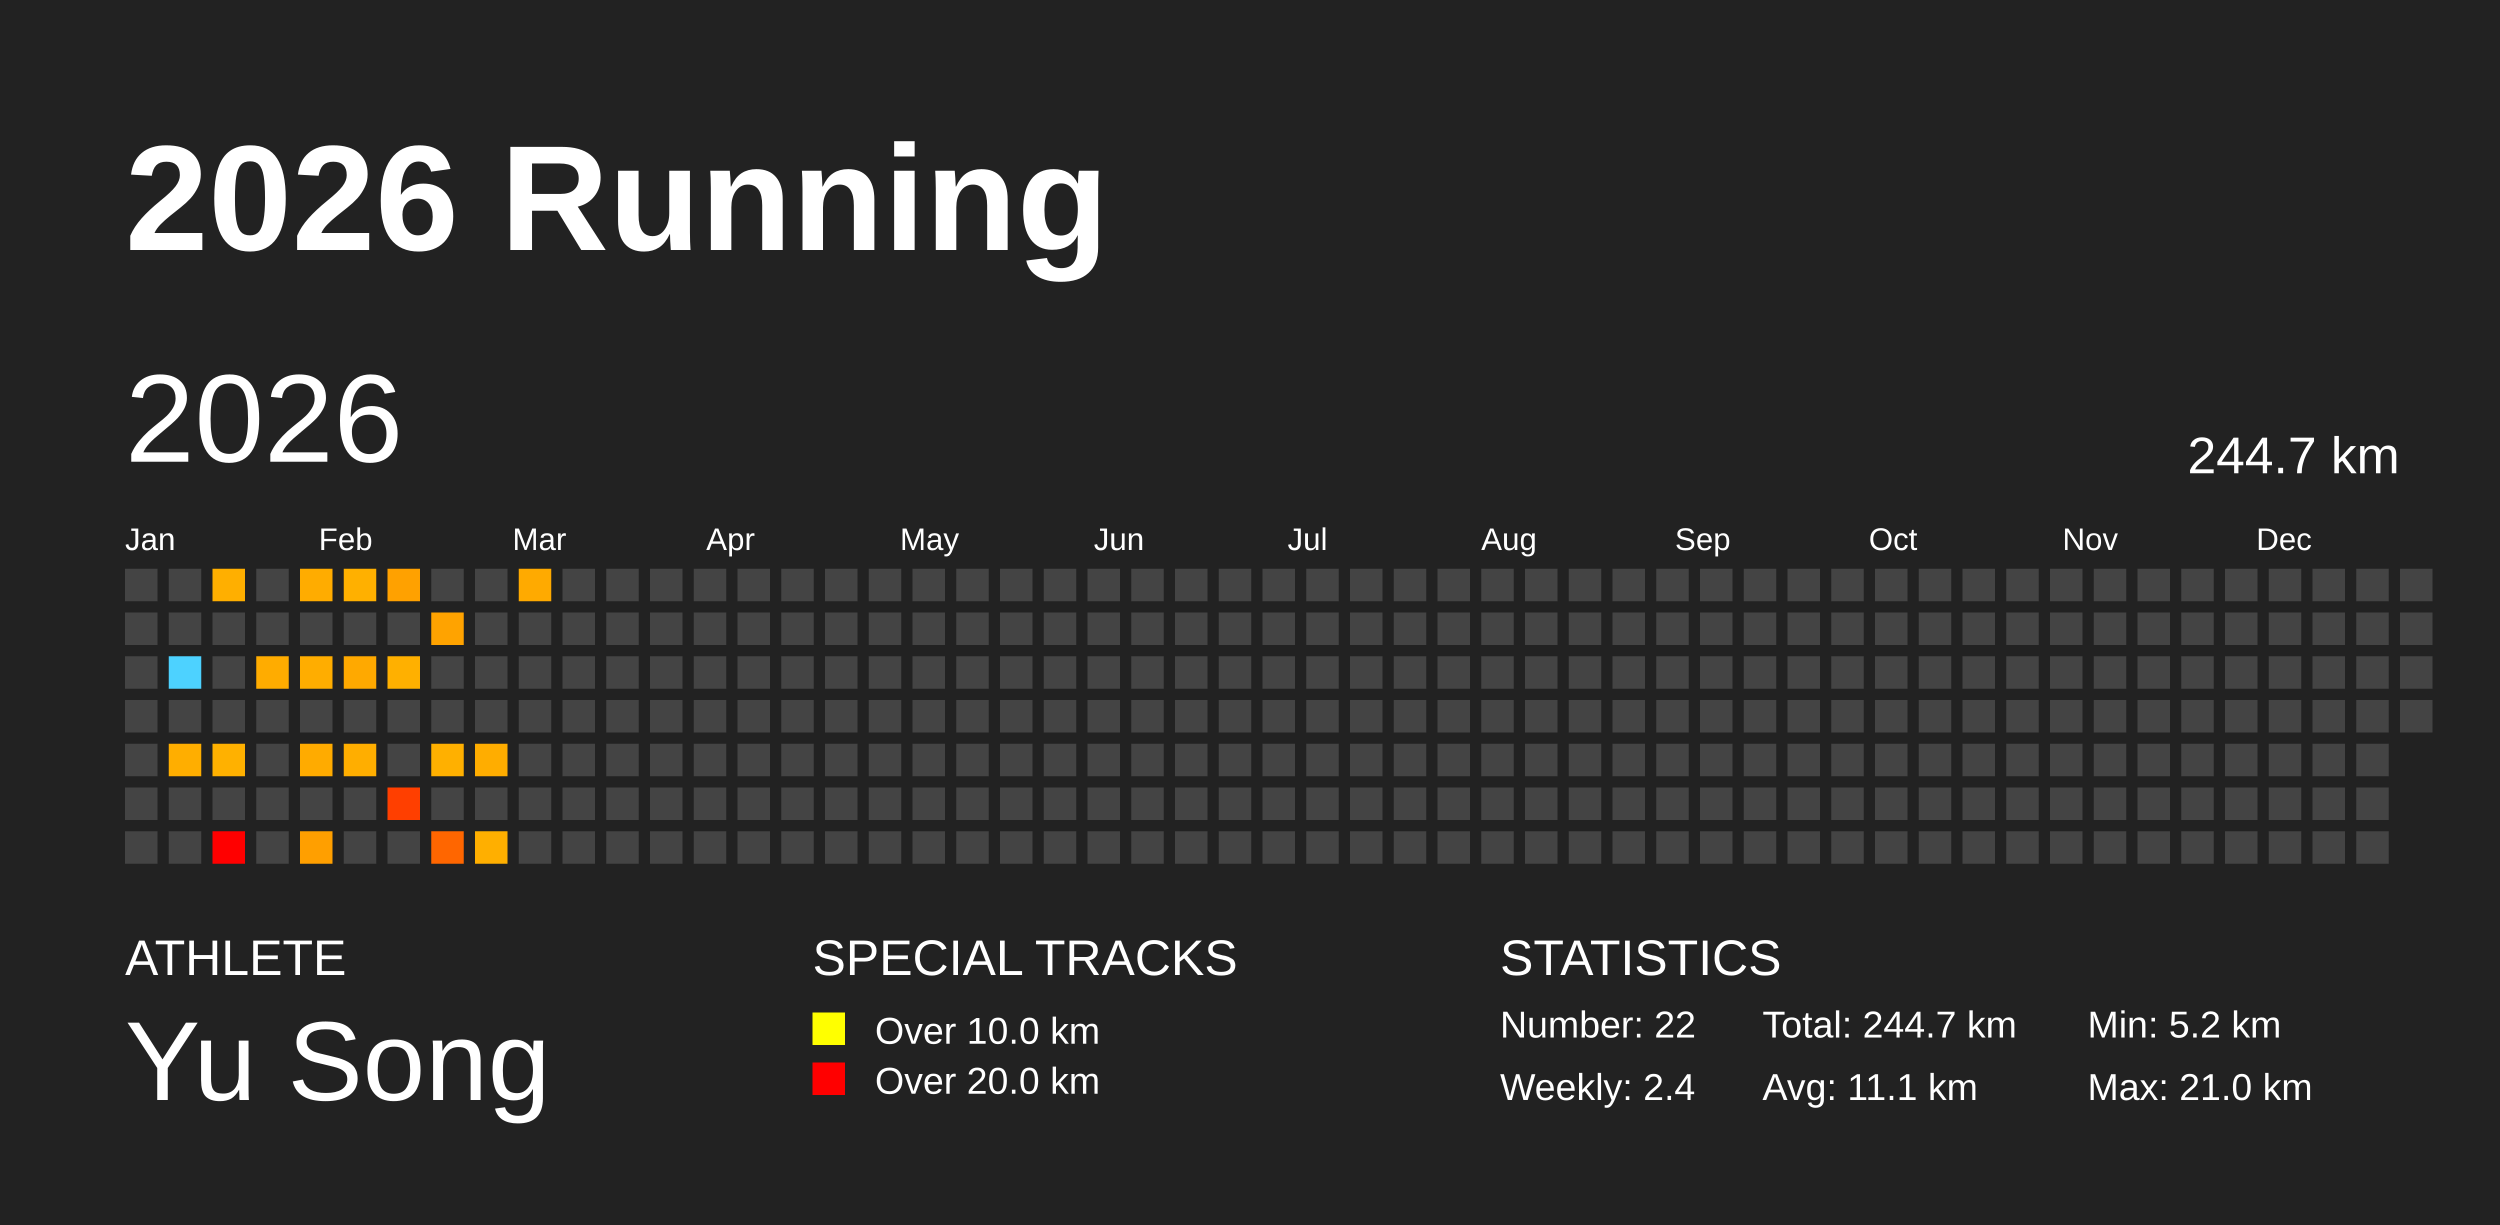
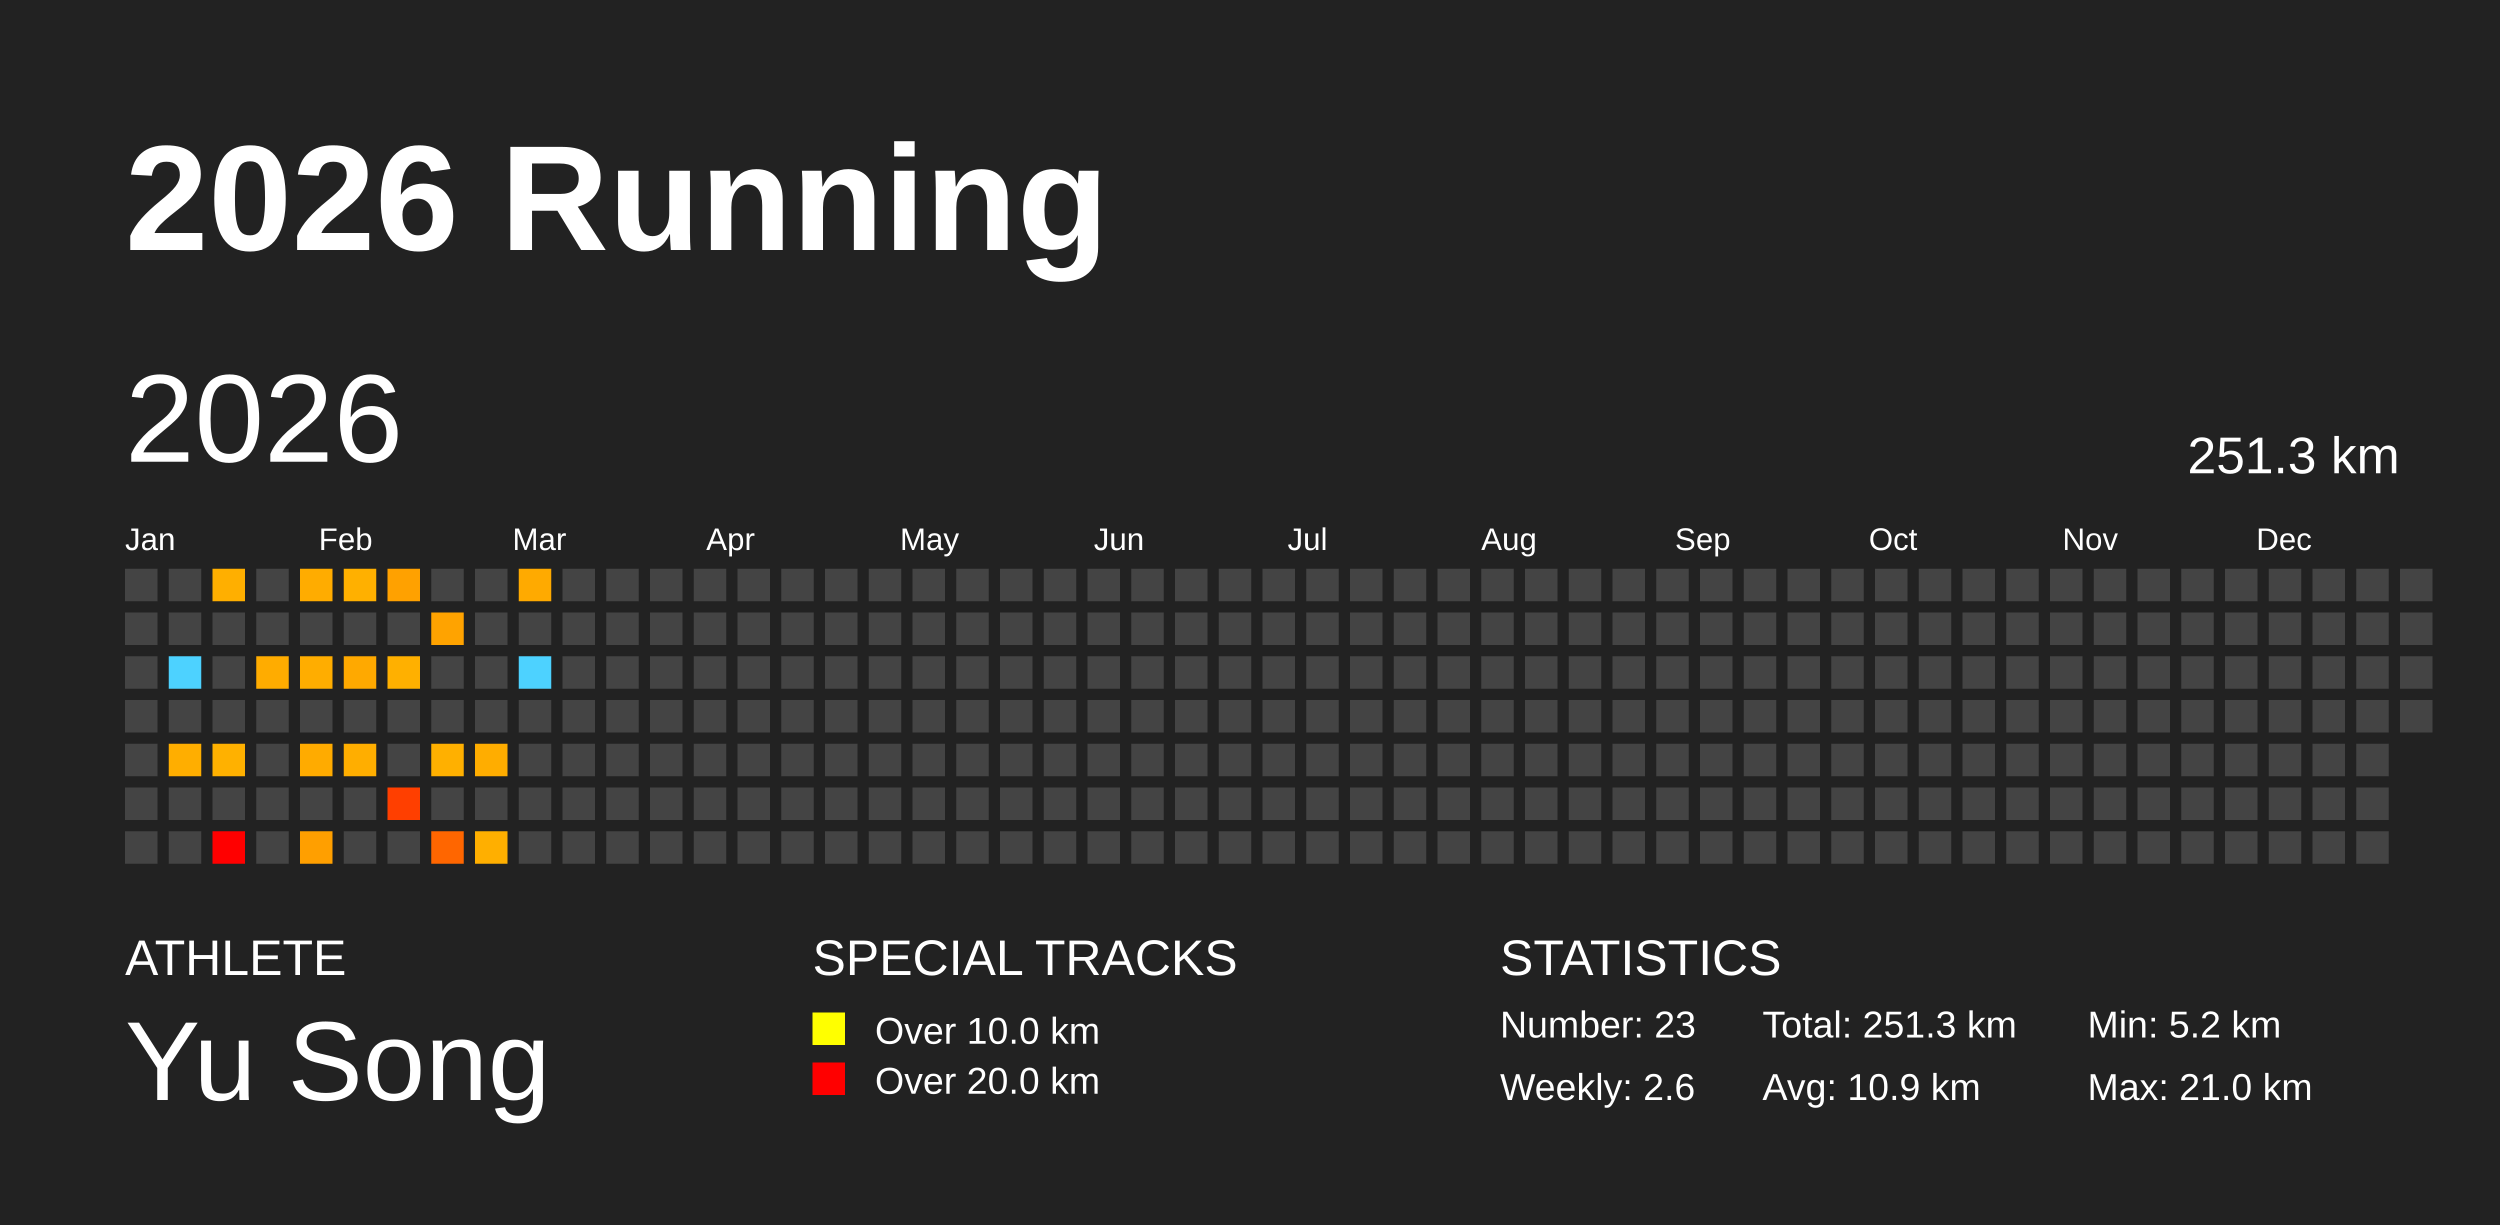
<svg xmlns="http://www.w3.org/2000/svg" baseProfile="full" height="98mm" version="1.1" viewBox="0,0,200,98" width="200mm">
  <defs />
  <rect fill="#222222" height="98" width="200" x="0" y="0" />
  <text fill="#FFFFFF" style="font-size:12px; font-family:Arial; font-weight:bold;" x="10" y="20">2026 Running</text>
  <text fill="#FFFFFF" style="font-size:4px; font-family:Arial" x="10" y="78">ATHLETE</text>
  <text fill="#FFFFFF" style="font-size:9px; font-family:Arial" x="10" y="88">Yu Song</text>
  <text fill="#FFFFFF" style="font-size:4px; font-family:Arial" x="65" y="78">SPECIAL TRACKS</text>
  <rect fill="yellow" height="2.6" width="2.6" x="65" y="81" />
  <text fill="#FFFFFF" style="font-size:3px; font-family:Arial" x="70" y="83.5">Over 10.0 km</text>
  <rect fill="red" height="2.6" width="2.6" x="65" y="85" />
  <text fill="#FFFFFF" style="font-size:3px; font-family:Arial" x="70" y="87.5">Over 20.0 km</text>
  <text fill="#FFFFFF" style="font-size:4px; font-family:Arial" x="120" y="78">STATISTICS</text>
-   <text fill="#FFFFFF" style="font-size:3px; font-family:Arial" x="120" y="83">Number: 22</text>
-   <text fill="#FFFFFF" style="font-size:3px; font-family:Arial" x="120" y="88">Weekly: 2.4</text>
-   <text fill="#FFFFFF" style="font-size:3px; font-family:Arial" x="141" y="83">Total: 244.7 km</text>
-   <text fill="#FFFFFF" style="font-size:3px; font-family:Arial" x="141" y="88">Avg: 11.1 km</text>
+   <text fill="#FFFFFF" style="font-size:3px; font-family:Arial" x="120" y="83">Number: 23</text>
+   <text fill="#FFFFFF" style="font-size:3px; font-family:Arial" x="120" y="88">Weekly: 2.6</text>
+   <text fill="#FFFFFF" style="font-size:3px; font-family:Arial" x="141" y="83">Total: 251.3 km</text>
+   <text fill="#FFFFFF" style="font-size:3px; font-family:Arial" x="141" y="88">Avg: 10.9 km</text>
  <text fill="#FFFFFF" style="font-size:3px; font-family:Arial" x="167" y="83">Min: 5.2 km</text>
  <text fill="#FFFFFF" style="font-size:3px; font-family:Arial" x="167" y="88">Max: 21.0 km</text>
  <text dominant-baseline="hanging" fill="#FFFFFF" style="font-size:10.0px; font-family:Arial;" x="10" y="30">2026</text>
-   <text dominant-baseline="hanging" fill="#FFFFFF" style="font-size:4.125px; font-family:Arial;" x="175" y="35">244.7 km</text>
+   <text dominant-baseline="hanging" fill="#FFFFFF" style="font-size:4.125px; font-family:Arial;" x="175" y="35">251.3 km</text>
  <text fill="#FFFFFF" style="font-size:2.5px; font-family:Arial" x="10.0" y="44">Jan</text>
  <text fill="#FFFFFF" style="font-size:2.5px; font-family:Arial" x="25.5" y="44">Feb</text>
  <text fill="#FFFFFF" style="font-size:2.5px; font-family:Arial" x="41.0" y="44">Mar</text>
  <text fill="#FFFFFF" style="font-size:2.5px; font-family:Arial" x="56.5" y="44">Apr</text>
  <text fill="#FFFFFF" style="font-size:2.5px; font-family:Arial" x="72.0" y="44">May</text>
  <text fill="#FFFFFF" style="font-size:2.5px; font-family:Arial" x="87.5" y="44">Jun</text>
  <text fill="#FFFFFF" style="font-size:2.5px; font-family:Arial" x="103.0" y="44">Jul</text>
  <text fill="#FFFFFF" style="font-size:2.5px; font-family:Arial" x="118.5" y="44">Aug</text>
  <text fill="#FFFFFF" style="font-size:2.5px; font-family:Arial" x="134.0" y="44">Sep</text>
  <text fill="#FFFFFF" style="font-size:2.5px; font-family:Arial" x="149.5" y="44">Oct</text>
  <text fill="#FFFFFF" style="font-size:2.5px; font-family:Arial" x="165.0" y="44">Nov</text>
  <text fill="#FFFFFF" style="font-size:2.5px; font-family:Arial" x="180.5" y="44">Dec</text>
  <rect fill="#444444" height="2.6" width="2.6" x="10.0" y="45.5" />
  <rect fill="#444444" height="2.6" width="2.6" x="10.0" y="49.0" />
  <rect fill="#444444" height="2.6" width="2.6" x="10.0" y="52.5" />
  <rect fill="#444444" height="2.6" width="2.6" x="10.0" y="56.0" />
  <rect fill="#444444" height="2.6" width="2.6" x="10.0" y="59.5" />
  <rect fill="#444444" height="2.6" width="2.6" x="10.0" y="63.0" />
  <rect fill="#444444" height="2.6" width="2.6" x="10.0" y="66.5" />
  <rect fill="#444444" height="2.6" width="2.6" x="13.5" y="45.5" />
  <rect fill="#444444" height="2.6" width="2.6" x="13.5" y="49.0" />
  <rect fill="#4dd2ff" height="2.6" width="2.6" x="13.5" y="52.5" />
  <rect fill="#444444" height="2.6" width="2.6" x="13.5" y="56.0" />
  <rect fill="#ffae00" height="2.6" width="2.6" x="13.5" y="59.5" />
  <rect fill="#444444" height="2.6" width="2.6" x="13.5" y="63.0" />
  <rect fill="#444444" height="2.6" width="2.6" x="13.5" y="66.5" />
  <rect fill="#ffaf00" height="2.6" width="2.6" x="17.0" y="45.5" />
  <rect fill="#444444" height="2.6" width="2.6" x="17.0" y="49.0" />
  <rect fill="#444444" height="2.6" width="2.6" x="17.0" y="52.5" />
  <rect fill="#444444" height="2.6" width="2.6" x="17.0" y="56.0" />
  <rect fill="#ffb100" height="2.6" width="2.6" x="17.0" y="59.5" />
  <rect fill="#444444" height="2.6" width="2.6" x="17.0" y="63.0" />
  <rect fill="red" height="2.6" width="2.6" x="17.0" y="66.5" />
  <rect fill="#444444" height="2.6" width="2.6" x="20.5" y="45.5" />
  <rect fill="#444444" height="2.6" width="2.6" x="20.5" y="49.0" />
  <rect fill="#ffac00" height="2.6" width="2.6" x="20.5" y="52.5" />
  <rect fill="#444444" height="2.6" width="2.6" x="20.5" y="56.0" />
  <rect fill="#444444" height="2.6" width="2.6" x="20.5" y="59.5" />
  <rect fill="#444444" height="2.6" width="2.6" x="20.5" y="63.0" />
  <rect fill="#444444" height="2.6" width="2.6" x="20.5" y="66.5" />
  <rect fill="#ffac00" height="2.6" width="2.6" x="24.0" y="45.5" />
  <rect fill="#444444" height="2.6" width="2.6" x="24.0" y="49.0" />
  <rect fill="#ffad00" height="2.6" width="2.6" x="24.0" y="52.5" />
  <rect fill="#444444" height="2.6" width="2.6" x="24.0" y="56.0" />
  <rect fill="#ffab00" height="2.6" width="2.6" x="24.0" y="59.5" />
  <rect fill="#444444" height="2.6" width="2.6" x="24.0" y="63.0" />
  <rect fill="#ff9f00" height="2.6" width="2.6" x="24.0" y="66.5" />
  <rect fill="#ffb000" height="2.6" width="2.6" x="27.5" y="45.5" />
  <rect fill="#444444" height="2.6" width="2.6" x="27.5" y="49.0" />
  <rect fill="#ffa900" height="2.6" width="2.6" x="27.5" y="52.5" />
  <rect fill="#444444" height="2.6" width="2.6" x="27.5" y="56.0" />
  <rect fill="#ffae00" height="2.6" width="2.6" x="27.5" y="59.5" />
  <rect fill="#444444" height="2.6" width="2.6" x="27.5" y="63.0" />
  <rect fill="#444444" height="2.6" width="2.6" x="27.5" y="66.5" />
  <rect fill="#ffa100" height="2.6" width="2.6" x="31.0" y="45.5" />
  <rect fill="#444444" height="2.6" width="2.6" x="31.0" y="49.0" />
  <rect fill="#ffb000" height="2.6" width="2.6" x="31.0" y="52.5" />
  <rect fill="#444444" height="2.6" width="2.6" x="31.0" y="56.0" />
  <rect fill="#444444" height="2.6" width="2.6" x="31.0" y="59.5" />
  <rect fill="#ff3f00" height="2.6" width="2.6" x="31.0" y="63.0" />
  <rect fill="#444444" height="2.6" width="2.6" x="31.0" y="66.5" />
  <rect fill="#444444" height="2.6" width="2.6" x="34.5" y="45.5" />
  <rect fill="#ffa300" height="2.6" width="2.6" x="34.5" y="49.0" />
  <rect fill="#444444" height="2.6" width="2.6" x="34.5" y="52.5" />
  <rect fill="#444444" height="2.6" width="2.6" x="34.5" y="56.0" />
  <rect fill="#ffb000" height="2.6" width="2.6" x="34.5" y="59.5" />
  <rect fill="#444444" height="2.6" width="2.6" x="34.5" y="63.0" />
  <rect fill="#ff6600" height="2.6" width="2.6" x="34.5" y="66.5" />
  <rect fill="#444444" height="2.6" width="2.6" x="38.0" y="45.5" />
  <rect fill="#444444" height="2.6" width="2.6" x="38.0" y="49.0" />
  <rect fill="#444444" height="2.6" width="2.6" x="38.0" y="52.5" />
  <rect fill="#444444" height="2.6" width="2.6" x="38.0" y="56.0" />
  <rect fill="#ffad00" height="2.6" width="2.6" x="38.0" y="59.5" />
  <rect fill="#444444" height="2.6" width="2.6" x="38.0" y="63.0" />
  <rect fill="#ffaf00" height="2.6" width="2.6" x="38.0" y="66.5" />
  <rect fill="#ffaa00" height="2.6" width="2.6" x="41.5" y="45.5" />
  <rect fill="#444444" height="2.6" width="2.6" x="41.5" y="49.0" />
-   <rect fill="#444444" height="2.6" width="2.6" x="41.5" y="52.5" />
+   <rect fill="#4dd2ff" height="2.6" width="2.6" x="41.5" y="52.5" />
  <rect fill="#444444" height="2.6" width="2.6" x="41.5" y="56.0" />
  <rect fill="#444444" height="2.6" width="2.6" x="41.5" y="59.5" />
  <rect fill="#444444" height="2.6" width="2.6" x="41.5" y="63.0" />
  <rect fill="#444444" height="2.6" width="2.6" x="41.5" y="66.5" />
  <rect fill="#444444" height="2.6" width="2.6" x="45.0" y="45.5" />
  <rect fill="#444444" height="2.6" width="2.6" x="45.0" y="49.0" />
  <rect fill="#444444" height="2.6" width="2.6" x="45.0" y="52.5" />
  <rect fill="#444444" height="2.6" width="2.6" x="45.0" y="56.0" />
  <rect fill="#444444" height="2.6" width="2.6" x="45.0" y="59.5" />
  <rect fill="#444444" height="2.6" width="2.6" x="45.0" y="63.0" />
  <rect fill="#444444" height="2.6" width="2.6" x="45.0" y="66.5" />
  <rect fill="#444444" height="2.6" width="2.6" x="48.5" y="45.5" />
  <rect fill="#444444" height="2.6" width="2.6" x="48.5" y="49.0" />
  <rect fill="#444444" height="2.6" width="2.6" x="48.5" y="52.5" />
  <rect fill="#444444" height="2.6" width="2.6" x="48.5" y="56.0" />
  <rect fill="#444444" height="2.6" width="2.6" x="48.5" y="59.5" />
  <rect fill="#444444" height="2.6" width="2.6" x="48.5" y="63.0" />
  <rect fill="#444444" height="2.6" width="2.6" x="48.5" y="66.5" />
  <rect fill="#444444" height="2.6" width="2.6" x="52.0" y="45.5" />
  <rect fill="#444444" height="2.6" width="2.6" x="52.0" y="49.0" />
  <rect fill="#444444" height="2.6" width="2.6" x="52.0" y="52.5" />
  <rect fill="#444444" height="2.6" width="2.6" x="52.0" y="56.0" />
  <rect fill="#444444" height="2.6" width="2.6" x="52.0" y="59.5" />
  <rect fill="#444444" height="2.6" width="2.6" x="52.0" y="63.0" />
  <rect fill="#444444" height="2.6" width="2.6" x="52.0" y="66.5" />
  <rect fill="#444444" height="2.6" width="2.6" x="55.5" y="45.5" />
  <rect fill="#444444" height="2.6" width="2.6" x="55.5" y="49.0" />
  <rect fill="#444444" height="2.6" width="2.6" x="55.5" y="52.5" />
  <rect fill="#444444" height="2.6" width="2.6" x="55.5" y="56.0" />
  <rect fill="#444444" height="2.6" width="2.6" x="55.5" y="59.5" />
  <rect fill="#444444" height="2.6" width="2.6" x="55.5" y="63.0" />
  <rect fill="#444444" height="2.6" width="2.6" x="55.5" y="66.5" />
  <rect fill="#444444" height="2.6" width="2.6" x="59.0" y="45.5" />
  <rect fill="#444444" height="2.6" width="2.6" x="59.0" y="49.0" />
  <rect fill="#444444" height="2.6" width="2.6" x="59.0" y="52.5" />
  <rect fill="#444444" height="2.6" width="2.6" x="59.0" y="56.0" />
  <rect fill="#444444" height="2.6" width="2.6" x="59.0" y="59.5" />
  <rect fill="#444444" height="2.6" width="2.6" x="59.0" y="63.0" />
  <rect fill="#444444" height="2.6" width="2.6" x="59.0" y="66.5" />
  <rect fill="#444444" height="2.6" width="2.6" x="62.5" y="45.5" />
  <rect fill="#444444" height="2.6" width="2.6" x="62.5" y="49.0" />
  <rect fill="#444444" height="2.6" width="2.6" x="62.5" y="52.5" />
  <rect fill="#444444" height="2.6" width="2.6" x="62.5" y="56.0" />
  <rect fill="#444444" height="2.6" width="2.6" x="62.5" y="59.5" />
  <rect fill="#444444" height="2.6" width="2.6" x="62.5" y="63.0" />
  <rect fill="#444444" height="2.6" width="2.6" x="62.5" y="66.5" />
  <rect fill="#444444" height="2.6" width="2.6" x="66.0" y="45.5" />
  <rect fill="#444444" height="2.6" width="2.6" x="66.0" y="49.0" />
  <rect fill="#444444" height="2.6" width="2.6" x="66.0" y="52.5" />
  <rect fill="#444444" height="2.6" width="2.6" x="66.0" y="56.0" />
  <rect fill="#444444" height="2.6" width="2.6" x="66.0" y="59.5" />
  <rect fill="#444444" height="2.6" width="2.6" x="66.0" y="63.0" />
  <rect fill="#444444" height="2.6" width="2.6" x="66.0" y="66.5" />
  <rect fill="#444444" height="2.6" width="2.6" x="69.5" y="45.5" />
  <rect fill="#444444" height="2.6" width="2.6" x="69.5" y="49.0" />
  <rect fill="#444444" height="2.6" width="2.6" x="69.5" y="52.5" />
  <rect fill="#444444" height="2.6" width="2.6" x="69.5" y="56.0" />
  <rect fill="#444444" height="2.6" width="2.6" x="69.5" y="59.5" />
  <rect fill="#444444" height="2.6" width="2.6" x="69.5" y="63.0" />
  <rect fill="#444444" height="2.6" width="2.6" x="69.5" y="66.5" />
  <rect fill="#444444" height="2.6" width="2.6" x="73.0" y="45.5" />
  <rect fill="#444444" height="2.6" width="2.6" x="73.0" y="49.0" />
  <rect fill="#444444" height="2.6" width="2.6" x="73.0" y="52.5" />
  <rect fill="#444444" height="2.6" width="2.6" x="73.0" y="56.0" />
  <rect fill="#444444" height="2.6" width="2.6" x="73.0" y="59.5" />
  <rect fill="#444444" height="2.6" width="2.6" x="73.0" y="63.0" />
  <rect fill="#444444" height="2.6" width="2.6" x="73.0" y="66.5" />
  <rect fill="#444444" height="2.6" width="2.6" x="76.5" y="45.5" />
  <rect fill="#444444" height="2.6" width="2.6" x="76.5" y="49.0" />
  <rect fill="#444444" height="2.6" width="2.6" x="76.5" y="52.5" />
  <rect fill="#444444" height="2.6" width="2.6" x="76.5" y="56.0" />
  <rect fill="#444444" height="2.6" width="2.6" x="76.5" y="59.5" />
  <rect fill="#444444" height="2.6" width="2.6" x="76.5" y="63.0" />
  <rect fill="#444444" height="2.6" width="2.6" x="76.5" y="66.5" />
  <rect fill="#444444" height="2.6" width="2.6" x="80.0" y="45.5" />
  <rect fill="#444444" height="2.6" width="2.6" x="80.0" y="49.0" />
  <rect fill="#444444" height="2.6" width="2.6" x="80.0" y="52.5" />
  <rect fill="#444444" height="2.6" width="2.6" x="80.0" y="56.0" />
  <rect fill="#444444" height="2.6" width="2.6" x="80.0" y="59.5" />
  <rect fill="#444444" height="2.6" width="2.6" x="80.0" y="63.0" />
  <rect fill="#444444" height="2.6" width="2.6" x="80.0" y="66.5" />
  <rect fill="#444444" height="2.6" width="2.6" x="83.5" y="45.5" />
  <rect fill="#444444" height="2.6" width="2.6" x="83.5" y="49.0" />
  <rect fill="#444444" height="2.6" width="2.6" x="83.5" y="52.5" />
  <rect fill="#444444" height="2.6" width="2.6" x="83.5" y="56.0" />
  <rect fill="#444444" height="2.6" width="2.6" x="83.5" y="59.5" />
  <rect fill="#444444" height="2.6" width="2.6" x="83.5" y="63.0" />
  <rect fill="#444444" height="2.6" width="2.6" x="83.5" y="66.5" />
  <rect fill="#444444" height="2.6" width="2.6" x="87.0" y="45.5" />
  <rect fill="#444444" height="2.6" width="2.6" x="87.0" y="49.0" />
  <rect fill="#444444" height="2.6" width="2.6" x="87.0" y="52.5" />
  <rect fill="#444444" height="2.6" width="2.6" x="87.0" y="56.0" />
  <rect fill="#444444" height="2.6" width="2.6" x="87.0" y="59.5" />
  <rect fill="#444444" height="2.6" width="2.6" x="87.0" y="63.0" />
  <rect fill="#444444" height="2.6" width="2.6" x="87.0" y="66.5" />
  <rect fill="#444444" height="2.6" width="2.6" x="90.5" y="45.5" />
  <rect fill="#444444" height="2.6" width="2.6" x="90.5" y="49.0" />
  <rect fill="#444444" height="2.6" width="2.6" x="90.5" y="52.5" />
  <rect fill="#444444" height="2.6" width="2.6" x="90.5" y="56.0" />
  <rect fill="#444444" height="2.6" width="2.6" x="90.5" y="59.5" />
  <rect fill="#444444" height="2.6" width="2.6" x="90.5" y="63.0" />
  <rect fill="#444444" height="2.6" width="2.6" x="90.5" y="66.5" />
  <rect fill="#444444" height="2.6" width="2.6" x="94.0" y="45.5" />
  <rect fill="#444444" height="2.6" width="2.6" x="94.0" y="49.0" />
  <rect fill="#444444" height="2.6" width="2.6" x="94.0" y="52.5" />
  <rect fill="#444444" height="2.6" width="2.6" x="94.0" y="56.0" />
  <rect fill="#444444" height="2.6" width="2.6" x="94.0" y="59.5" />
  <rect fill="#444444" height="2.6" width="2.6" x="94.0" y="63.0" />
  <rect fill="#444444" height="2.6" width="2.6" x="94.0" y="66.5" />
  <rect fill="#444444" height="2.6" width="2.6" x="97.5" y="45.5" />
  <rect fill="#444444" height="2.6" width="2.6" x="97.5" y="49.0" />
  <rect fill="#444444" height="2.6" width="2.6" x="97.5" y="52.5" />
  <rect fill="#444444" height="2.6" width="2.6" x="97.5" y="56.0" />
  <rect fill="#444444" height="2.6" width="2.6" x="97.5" y="59.5" />
  <rect fill="#444444" height="2.6" width="2.6" x="97.5" y="63.0" />
  <rect fill="#444444" height="2.6" width="2.6" x="97.5" y="66.5" />
  <rect fill="#444444" height="2.6" width="2.6" x="101.0" y="45.5" />
  <rect fill="#444444" height="2.6" width="2.6" x="101.0" y="49.0" />
  <rect fill="#444444" height="2.6" width="2.6" x="101.0" y="52.5" />
  <rect fill="#444444" height="2.6" width="2.6" x="101.0" y="56.0" />
  <rect fill="#444444" height="2.6" width="2.6" x="101.0" y="59.5" />
  <rect fill="#444444" height="2.6" width="2.6" x="101.0" y="63.0" />
  <rect fill="#444444" height="2.6" width="2.6" x="101.0" y="66.5" />
  <rect fill="#444444" height="2.6" width="2.6" x="104.5" y="45.5" />
  <rect fill="#444444" height="2.6" width="2.6" x="104.5" y="49.0" />
  <rect fill="#444444" height="2.6" width="2.6" x="104.5" y="52.5" />
  <rect fill="#444444" height="2.6" width="2.6" x="104.5" y="56.0" />
  <rect fill="#444444" height="2.6" width="2.6" x="104.5" y="59.5" />
  <rect fill="#444444" height="2.6" width="2.6" x="104.5" y="63.0" />
  <rect fill="#444444" height="2.6" width="2.6" x="104.5" y="66.5" />
  <rect fill="#444444" height="2.6" width="2.6" x="108.0" y="45.5" />
  <rect fill="#444444" height="2.6" width="2.6" x="108.0" y="49.0" />
  <rect fill="#444444" height="2.6" width="2.6" x="108.0" y="52.5" />
  <rect fill="#444444" height="2.6" width="2.6" x="108.0" y="56.0" />
  <rect fill="#444444" height="2.6" width="2.6" x="108.0" y="59.5" />
  <rect fill="#444444" height="2.6" width="2.6" x="108.0" y="63.0" />
  <rect fill="#444444" height="2.6" width="2.6" x="108.0" y="66.5" />
  <rect fill="#444444" height="2.6" width="2.6" x="111.5" y="45.5" />
  <rect fill="#444444" height="2.6" width="2.6" x="111.5" y="49.0" />
  <rect fill="#444444" height="2.6" width="2.6" x="111.5" y="52.5" />
  <rect fill="#444444" height="2.6" width="2.6" x="111.5" y="56.0" />
  <rect fill="#444444" height="2.6" width="2.6" x="111.5" y="59.5" />
  <rect fill="#444444" height="2.6" width="2.6" x="111.5" y="63.0" />
  <rect fill="#444444" height="2.6" width="2.6" x="111.5" y="66.5" />
  <rect fill="#444444" height="2.6" width="2.6" x="115.0" y="45.5" />
  <rect fill="#444444" height="2.6" width="2.6" x="115.0" y="49.0" />
  <rect fill="#444444" height="2.6" width="2.6" x="115.0" y="52.5" />
  <rect fill="#444444" height="2.6" width="2.6" x="115.0" y="56.0" />
  <rect fill="#444444" height="2.6" width="2.6" x="115.0" y="59.5" />
  <rect fill="#444444" height="2.6" width="2.6" x="115.0" y="63.0" />
  <rect fill="#444444" height="2.6" width="2.6" x="115.0" y="66.5" />
  <rect fill="#444444" height="2.6" width="2.6" x="118.5" y="45.5" />
  <rect fill="#444444" height="2.6" width="2.6" x="118.5" y="49.0" />
  <rect fill="#444444" height="2.6" width="2.6" x="118.5" y="52.5" />
  <rect fill="#444444" height="2.6" width="2.6" x="118.5" y="56.0" />
  <rect fill="#444444" height="2.6" width="2.6" x="118.5" y="59.5" />
  <rect fill="#444444" height="2.6" width="2.6" x="118.5" y="63.0" />
  <rect fill="#444444" height="2.6" width="2.6" x="118.5" y="66.5" />
  <rect fill="#444444" height="2.6" width="2.6" x="122.0" y="45.5" />
  <rect fill="#444444" height="2.6" width="2.6" x="122.0" y="49.0" />
  <rect fill="#444444" height="2.6" width="2.6" x="122.0" y="52.5" />
  <rect fill="#444444" height="2.6" width="2.6" x="122.0" y="56.0" />
  <rect fill="#444444" height="2.6" width="2.6" x="122.0" y="59.5" />
  <rect fill="#444444" height="2.6" width="2.6" x="122.0" y="63.0" />
  <rect fill="#444444" height="2.6" width="2.6" x="122.0" y="66.5" />
  <rect fill="#444444" height="2.6" width="2.6" x="125.5" y="45.5" />
  <rect fill="#444444" height="2.6" width="2.6" x="125.5" y="49.0" />
  <rect fill="#444444" height="2.6" width="2.6" x="125.5" y="52.5" />
  <rect fill="#444444" height="2.6" width="2.6" x="125.5" y="56.0" />
  <rect fill="#444444" height="2.6" width="2.6" x="125.5" y="59.5" />
  <rect fill="#444444" height="2.6" width="2.6" x="125.5" y="63.0" />
  <rect fill="#444444" height="2.6" width="2.6" x="125.5" y="66.5" />
  <rect fill="#444444" height="2.6" width="2.6" x="129.0" y="45.5" />
  <rect fill="#444444" height="2.6" width="2.6" x="129.0" y="49.0" />
  <rect fill="#444444" height="2.6" width="2.6" x="129.0" y="52.5" />
  <rect fill="#444444" height="2.6" width="2.6" x="129.0" y="56.0" />
  <rect fill="#444444" height="2.6" width="2.6" x="129.0" y="59.5" />
  <rect fill="#444444" height="2.6" width="2.6" x="129.0" y="63.0" />
  <rect fill="#444444" height="2.6" width="2.6" x="129.0" y="66.5" />
  <rect fill="#444444" height="2.6" width="2.6" x="132.5" y="45.5" />
  <rect fill="#444444" height="2.6" width="2.6" x="132.5" y="49.0" />
  <rect fill="#444444" height="2.6" width="2.6" x="132.5" y="52.5" />
  <rect fill="#444444" height="2.6" width="2.6" x="132.5" y="56.0" />
  <rect fill="#444444" height="2.6" width="2.6" x="132.5" y="59.5" />
  <rect fill="#444444" height="2.6" width="2.6" x="132.5" y="63.0" />
  <rect fill="#444444" height="2.6" width="2.6" x="132.5" y="66.5" />
  <rect fill="#444444" height="2.6" width="2.6" x="136.0" y="45.5" />
  <rect fill="#444444" height="2.6" width="2.6" x="136.0" y="49.0" />
  <rect fill="#444444" height="2.6" width="2.6" x="136.0" y="52.5" />
  <rect fill="#444444" height="2.6" width="2.6" x="136.0" y="56.0" />
  <rect fill="#444444" height="2.6" width="2.6" x="136.0" y="59.5" />
  <rect fill="#444444" height="2.6" width="2.6" x="136.0" y="63.0" />
  <rect fill="#444444" height="2.6" width="2.6" x="136.0" y="66.5" />
  <rect fill="#444444" height="2.6" width="2.6" x="139.5" y="45.5" />
  <rect fill="#444444" height="2.6" width="2.6" x="139.5" y="49.0" />
  <rect fill="#444444" height="2.6" width="2.6" x="139.5" y="52.5" />
  <rect fill="#444444" height="2.6" width="2.6" x="139.5" y="56.0" />
  <rect fill="#444444" height="2.6" width="2.6" x="139.5" y="59.5" />
  <rect fill="#444444" height="2.6" width="2.6" x="139.5" y="63.0" />
  <rect fill="#444444" height="2.6" width="2.6" x="139.5" y="66.5" />
  <rect fill="#444444" height="2.6" width="2.6" x="143.0" y="45.5" />
  <rect fill="#444444" height="2.6" width="2.6" x="143.0" y="49.0" />
  <rect fill="#444444" height="2.6" width="2.6" x="143.0" y="52.5" />
  <rect fill="#444444" height="2.6" width="2.6" x="143.0" y="56.0" />
  <rect fill="#444444" height="2.6" width="2.6" x="143.0" y="59.5" />
  <rect fill="#444444" height="2.6" width="2.6" x="143.0" y="63.0" />
  <rect fill="#444444" height="2.6" width="2.6" x="143.0" y="66.5" />
  <rect fill="#444444" height="2.6" width="2.6" x="146.5" y="45.5" />
  <rect fill="#444444" height="2.6" width="2.6" x="146.5" y="49.0" />
  <rect fill="#444444" height="2.6" width="2.6" x="146.5" y="52.5" />
  <rect fill="#444444" height="2.6" width="2.6" x="146.5" y="56.0" />
  <rect fill="#444444" height="2.6" width="2.6" x="146.5" y="59.5" />
  <rect fill="#444444" height="2.6" width="2.6" x="146.5" y="63.0" />
  <rect fill="#444444" height="2.6" width="2.6" x="146.5" y="66.5" />
  <rect fill="#444444" height="2.6" width="2.6" x="150.0" y="45.5" />
  <rect fill="#444444" height="2.6" width="2.6" x="150.0" y="49.0" />
  <rect fill="#444444" height="2.6" width="2.6" x="150.0" y="52.5" />
  <rect fill="#444444" height="2.6" width="2.6" x="150.0" y="56.0" />
  <rect fill="#444444" height="2.6" width="2.6" x="150.0" y="59.5" />
  <rect fill="#444444" height="2.6" width="2.6" x="150.0" y="63.0" />
  <rect fill="#444444" height="2.6" width="2.6" x="150.0" y="66.5" />
  <rect fill="#444444" height="2.6" width="2.6" x="153.5" y="45.5" />
  <rect fill="#444444" height="2.6" width="2.6" x="153.5" y="49.0" />
  <rect fill="#444444" height="2.6" width="2.6" x="153.5" y="52.5" />
  <rect fill="#444444" height="2.6" width="2.6" x="153.5" y="56.0" />
  <rect fill="#444444" height="2.6" width="2.6" x="153.5" y="59.5" />
  <rect fill="#444444" height="2.6" width="2.6" x="153.5" y="63.0" />
  <rect fill="#444444" height="2.6" width="2.6" x="153.5" y="66.5" />
  <rect fill="#444444" height="2.6" width="2.6" x="157.0" y="45.5" />
  <rect fill="#444444" height="2.6" width="2.6" x="157.0" y="49.0" />
  <rect fill="#444444" height="2.6" width="2.6" x="157.0" y="52.5" />
  <rect fill="#444444" height="2.6" width="2.6" x="157.0" y="56.0" />
  <rect fill="#444444" height="2.6" width="2.6" x="157.0" y="59.5" />
  <rect fill="#444444" height="2.6" width="2.6" x="157.0" y="63.0" />
  <rect fill="#444444" height="2.6" width="2.6" x="157.0" y="66.5" />
  <rect fill="#444444" height="2.6" width="2.6" x="160.5" y="45.5" />
  <rect fill="#444444" height="2.6" width="2.6" x="160.5" y="49.0" />
  <rect fill="#444444" height="2.6" width="2.6" x="160.5" y="52.5" />
  <rect fill="#444444" height="2.6" width="2.6" x="160.5" y="56.0" />
  <rect fill="#444444" height="2.6" width="2.6" x="160.5" y="59.5" />
  <rect fill="#444444" height="2.6" width="2.6" x="160.5" y="63.0" />
  <rect fill="#444444" height="2.6" width="2.6" x="160.5" y="66.5" />
  <rect fill="#444444" height="2.6" width="2.6" x="164.0" y="45.5" />
  <rect fill="#444444" height="2.6" width="2.6" x="164.0" y="49.0" />
  <rect fill="#444444" height="2.6" width="2.6" x="164.0" y="52.5" />
  <rect fill="#444444" height="2.6" width="2.6" x="164.0" y="56.0" />
  <rect fill="#444444" height="2.6" width="2.6" x="164.0" y="59.5" />
  <rect fill="#444444" height="2.6" width="2.6" x="164.0" y="63.0" />
  <rect fill="#444444" height="2.6" width="2.6" x="164.0" y="66.5" />
  <rect fill="#444444" height="2.6" width="2.6" x="167.5" y="45.5" />
  <rect fill="#444444" height="2.6" width="2.6" x="167.5" y="49.0" />
  <rect fill="#444444" height="2.6" width="2.6" x="167.5" y="52.5" />
  <rect fill="#444444" height="2.6" width="2.6" x="167.5" y="56.0" />
  <rect fill="#444444" height="2.6" width="2.6" x="167.5" y="59.5" />
  <rect fill="#444444" height="2.6" width="2.6" x="167.5" y="63.0" />
  <rect fill="#444444" height="2.6" width="2.6" x="167.5" y="66.5" />
  <rect fill="#444444" height="2.6" width="2.6" x="171.0" y="45.5" />
  <rect fill="#444444" height="2.6" width="2.6" x="171.0" y="49.0" />
  <rect fill="#444444" height="2.6" width="2.6" x="171.0" y="52.5" />
  <rect fill="#444444" height="2.6" width="2.6" x="171.0" y="56.0" />
  <rect fill="#444444" height="2.6" width="2.6" x="171.0" y="59.5" />
  <rect fill="#444444" height="2.6" width="2.6" x="171.0" y="63.0" />
  <rect fill="#444444" height="2.6" width="2.6" x="171.0" y="66.5" />
  <rect fill="#444444" height="2.6" width="2.6" x="174.5" y="45.5" />
  <rect fill="#444444" height="2.6" width="2.6" x="174.5" y="49.0" />
  <rect fill="#444444" height="2.6" width="2.6" x="174.5" y="52.5" />
  <rect fill="#444444" height="2.6" width="2.6" x="174.5" y="56.0" />
  <rect fill="#444444" height="2.6" width="2.6" x="174.5" y="59.5" />
  <rect fill="#444444" height="2.6" width="2.6" x="174.5" y="63.0" />
  <rect fill="#444444" height="2.6" width="2.6" x="174.5" y="66.5" />
  <rect fill="#444444" height="2.6" width="2.6" x="178.0" y="45.5" />
  <rect fill="#444444" height="2.6" width="2.6" x="178.0" y="49.0" />
  <rect fill="#444444" height="2.6" width="2.6" x="178.0" y="52.5" />
  <rect fill="#444444" height="2.6" width="2.6" x="178.0" y="56.0" />
  <rect fill="#444444" height="2.6" width="2.6" x="178.0" y="59.5" />
  <rect fill="#444444" height="2.6" width="2.6" x="178.0" y="63.0" />
  <rect fill="#444444" height="2.6" width="2.6" x="178.0" y="66.5" />
  <rect fill="#444444" height="2.6" width="2.6" x="181.5" y="45.5" />
  <rect fill="#444444" height="2.6" width="2.6" x="181.5" y="49.0" />
  <rect fill="#444444" height="2.6" width="2.6" x="181.5" y="52.5" />
  <rect fill="#444444" height="2.6" width="2.6" x="181.5" y="56.0" />
  <rect fill="#444444" height="2.6" width="2.6" x="181.5" y="59.5" />
  <rect fill="#444444" height="2.6" width="2.6" x="181.5" y="63.0" />
  <rect fill="#444444" height="2.6" width="2.6" x="181.5" y="66.5" />
  <rect fill="#444444" height="2.6" width="2.6" x="185.0" y="45.5" />
  <rect fill="#444444" height="2.6" width="2.6" x="185.0" y="49.0" />
  <rect fill="#444444" height="2.6" width="2.6" x="185.0" y="52.5" />
  <rect fill="#444444" height="2.6" width="2.6" x="185.0" y="56.0" />
  <rect fill="#444444" height="2.6" width="2.6" x="185.0" y="59.5" />
  <rect fill="#444444" height="2.6" width="2.6" x="185.0" y="63.0" />
  <rect fill="#444444" height="2.6" width="2.6" x="185.0" y="66.5" />
  <rect fill="#444444" height="2.6" width="2.6" x="188.5" y="45.5" />
  <rect fill="#444444" height="2.6" width="2.6" x="188.5" y="49.0" />
  <rect fill="#444444" height="2.6" width="2.6" x="188.5" y="52.5" />
  <rect fill="#444444" height="2.6" width="2.6" x="188.5" y="56.0" />
  <rect fill="#444444" height="2.6" width="2.6" x="188.5" y="59.5" />
  <rect fill="#444444" height="2.6" width="2.6" x="188.5" y="63.0" />
  <rect fill="#444444" height="2.6" width="2.6" x="188.5" y="66.5" />
  <rect fill="#444444" height="2.6" width="2.6" x="192.0" y="45.5" />
  <rect fill="#444444" height="2.6" width="2.6" x="192.0" y="49.0" />
  <rect fill="#444444" height="2.6" width="2.6" x="192.0" y="52.5" />
  <rect fill="#444444" height="2.6" width="2.6" x="192.0" y="56.0" />
</svg>
